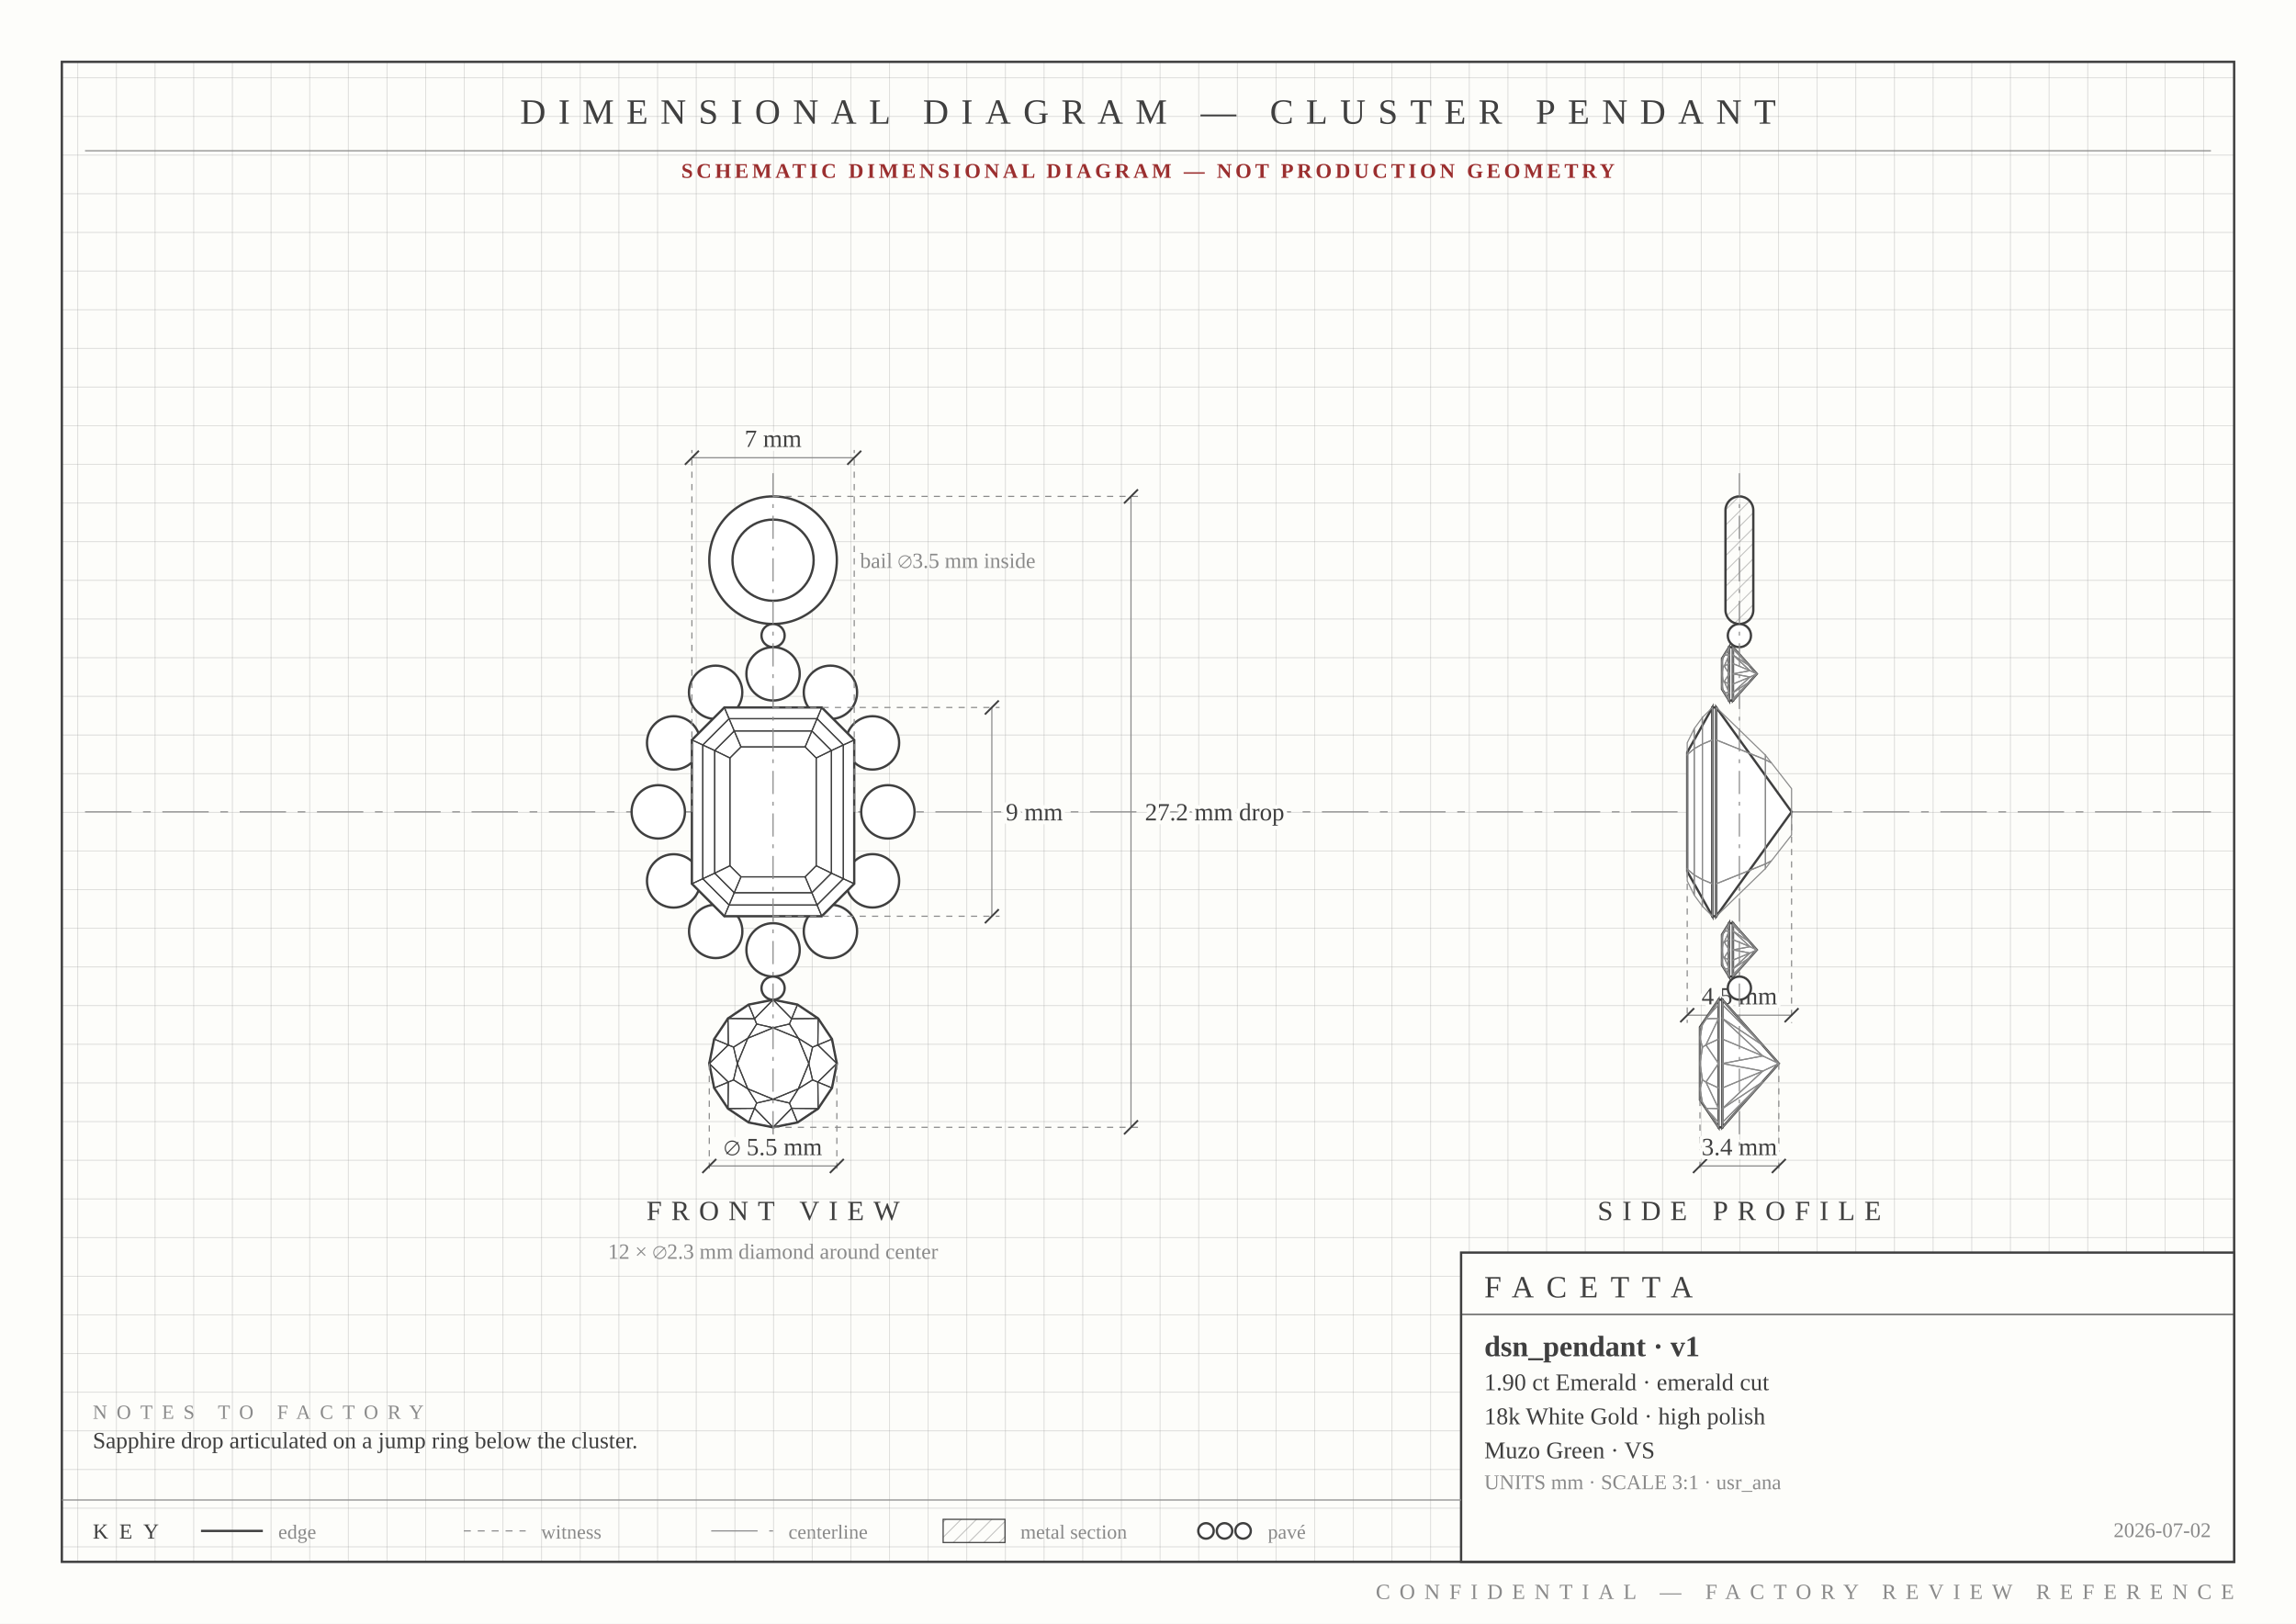
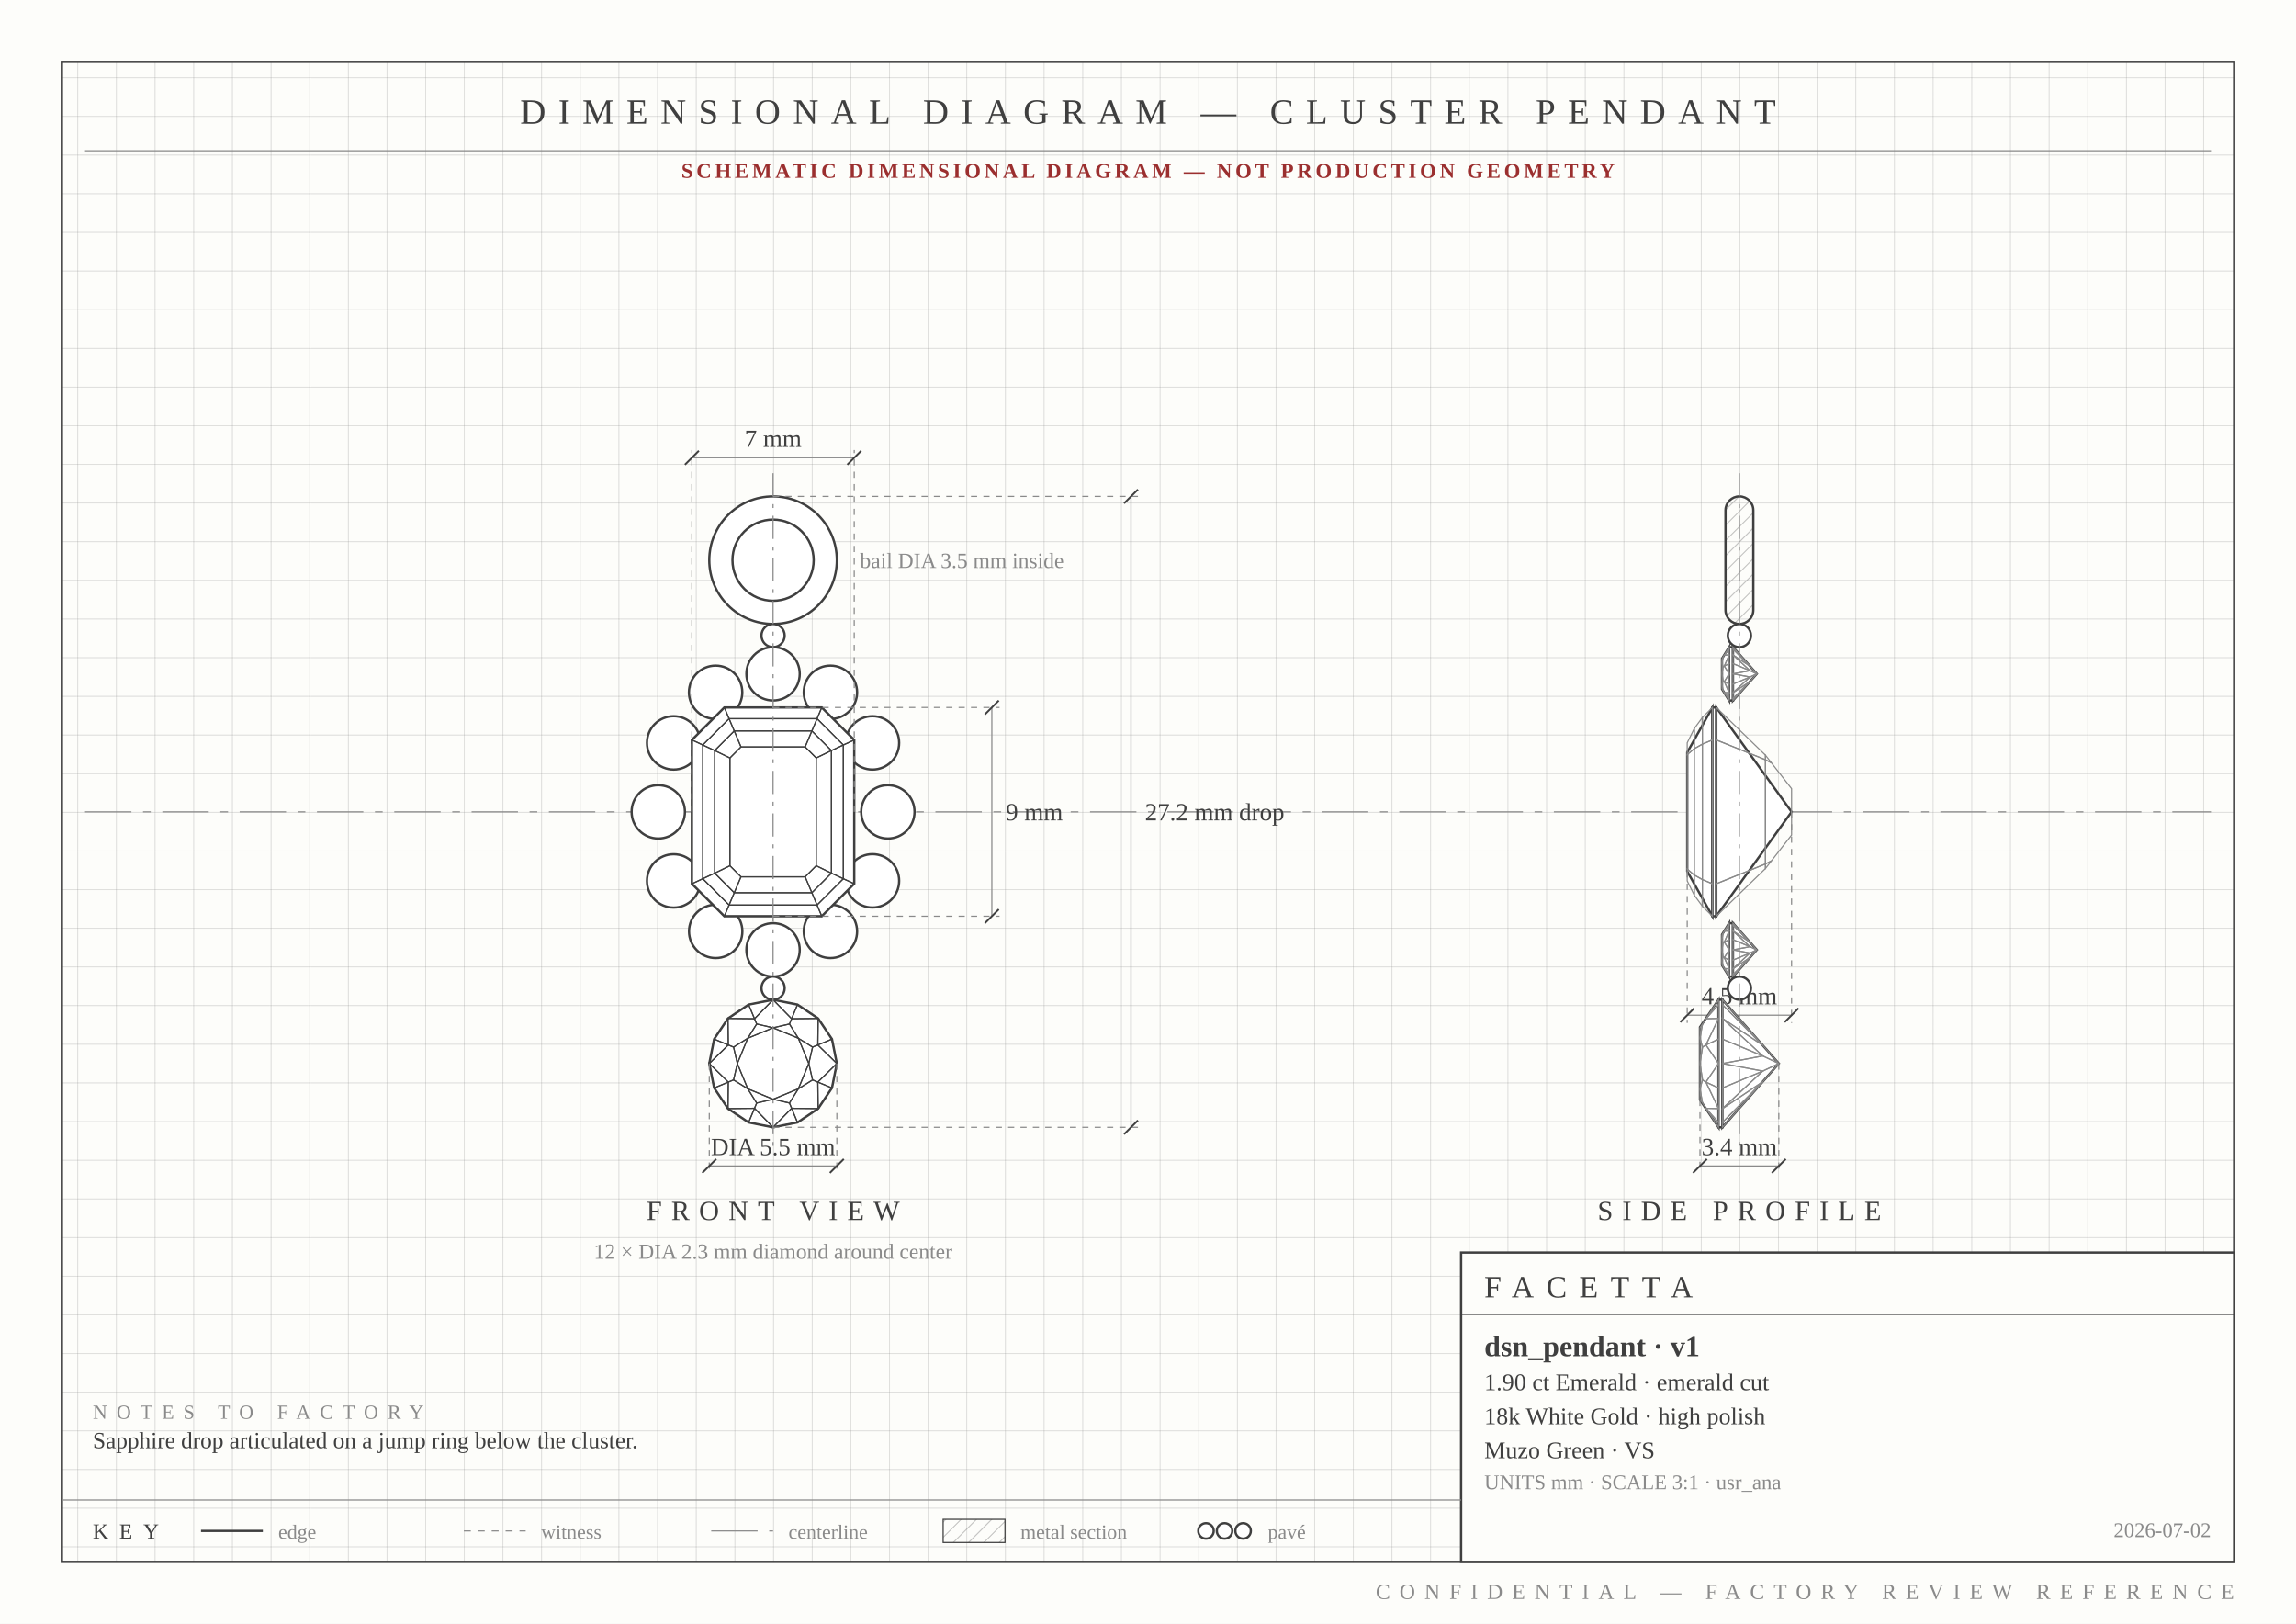
<svg xmlns="http://www.w3.org/2000/svg" viewBox="0 0 297 210" width="297mm" height="210mm" font-family="Georgia, 'Times New Roman', serif">
  <defs>
    <pattern id="hatch" width="1.4" height="1.4" patternTransform="rotate(45)" patternUnits="userSpaceOnUse">
      <line x1="0" y1="0" x2="0" y2="1.4" stroke="#8a8a8a" stroke-width="0.12" />
    </pattern>
    <pattern id="grid" width="5" height="5" patternUnits="userSpaceOnUse">
      <line x1="0" y1="0" x2="5" y2="0" stroke="#8a8a8a" stroke-width="0.06" />
      <line x1="0" y1="0" x2="0" y2="5" stroke="#8a8a8a" stroke-width="0.06" />
    </pattern>
  </defs>
  <rect x="0" y="0" width="297" height="210" fill="#fdfdfa" />
  <rect x="8" y="8" width="281" height="194" fill="url(#grid)" stroke="#3f3f3f" stroke-width="0.3" />
  <text x="148.50" y="16.00" font-family="Georgia, 'Times New Roman', serif" font-size="4.6" fill="#3f3f3f" text-anchor="middle" letter-spacing="1.6">DIMENSIONAL DIAGRAM — CLUSTER PENDANT</text>
  <line x1="11.00" y1="19.50" x2="286.00" y2="19.50" stroke="#8a8a8a" stroke-width="0.15" />
  <text x="148.50" y="23.00" font-family="Georgia, 'Times New Roman', serif" font-size="2.7" fill="#9b2f2f" text-anchor="middle" font-weight="bold" letter-spacing="0.45">SCHEMATIC DIMENSIONAL DIAGRAM — NOT PRODUCTION GEOMETRY</text>
  <line x1="11.00" y1="105.00" x2="286.00" y2="105.00" stroke="#8a8a8a" stroke-width="0.15" stroke-dasharray="6 1.5 1 1.5" />
  <circle cx="100.00" cy="72.45" r="8.25" fill="#ffffff" stroke="#3f3f3f" stroke-width="0.3" />
  <circle cx="100.00" cy="72.45" r="5.25" fill="#ffffff" stroke="#3f3f3f" stroke-width="0.3" />
  <circle cx="100.00" cy="82.20" r="1.50" fill="#ffffff" stroke="#3f3f3f" stroke-width="0.3" />
  <circle cx="100.00" cy="87.15" r="3.45" fill="#ffffff" stroke="#3f3f3f" stroke-width="0.3" />
  <circle cx="107.42" cy="89.54" r="3.45" fill="#ffffff" stroke="#3f3f3f" stroke-width="0.3" />
  <circle cx="112.86" cy="96.08" r="3.45" fill="#ffffff" stroke="#3f3f3f" stroke-width="0.3" />
  <circle cx="114.85" cy="105.00" r="3.45" fill="#ffffff" stroke="#3f3f3f" stroke-width="0.3" />
  <circle cx="112.86" cy="113.92" r="3.45" fill="#ffffff" stroke="#3f3f3f" stroke-width="0.3" />
  <circle cx="107.42" cy="120.46" r="3.45" fill="#ffffff" stroke="#3f3f3f" stroke-width="0.3" />
  <circle cx="100.00" cy="122.85" r="3.45" fill="#ffffff" stroke="#3f3f3f" stroke-width="0.3" />
  <circle cx="92.58" cy="120.46" r="3.45" fill="#ffffff" stroke="#3f3f3f" stroke-width="0.3" />
  <circle cx="87.14" cy="113.93" r="3.45" fill="#ffffff" stroke="#3f3f3f" stroke-width="0.3" />
  <circle cx="85.15" cy="105.00" r="3.45" fill="#ffffff" stroke="#3f3f3f" stroke-width="0.3" />
  <circle cx="87.14" cy="96.08" r="3.45" fill="#ffffff" stroke="#3f3f3f" stroke-width="0.3" />
  <circle cx="92.57" cy="89.54" r="3.45" fill="#ffffff" stroke="#3f3f3f" stroke-width="0.3" />
  <polygon points="89.50,95.70 89.50,95.70 93.70,91.50 106.30,91.50 110.50,95.70 110.50,114.30 110.50,114.30 106.30,118.50 93.70,118.50 89.50,114.30" fill="#ffffff" stroke="#3f3f3f" stroke-width="0.3" />
  <polygon points="93.70,91.50 93.70,91.50 106.30,91.50 106.30,91.50 105.69,92.95 94.31,92.95" fill="none" stroke="#3f3f3f" stroke-width="0.15" />
  <polygon points="105.69,92.95 105.69,92.95 106.30,91.50 110.50,95.70 109.09,96.35 109.09,96.35" fill="none" stroke="#3f3f3f" stroke-width="0.15" />
  <polygon points="109.09,96.35 110.50,95.70 110.50,95.70 110.50,114.30 110.50,114.30 109.09,113.65" fill="none" stroke="#3f3f3f" stroke-width="0.15" />
  <polygon points="105.69,117.05 109.09,113.65 109.09,113.65 110.50,114.30 106.30,118.50 105.69,117.05" fill="none" stroke="#3f3f3f" stroke-width="0.15" />
  <polygon points="93.70,118.50 94.31,117.05 105.69,117.05 106.30,118.50 106.30,118.50 93.70,118.50" fill="none" stroke="#3f3f3f" stroke-width="0.15" />
  <polygon points="89.50,114.30 90.91,113.65 90.91,113.65 94.31,117.05 94.31,117.05 93.70,118.50" fill="none" stroke="#3f3f3f" stroke-width="0.15" />
  <polygon points="89.50,95.70 89.50,95.70 90.91,96.35 90.91,113.65 89.50,114.30 89.50,114.30" fill="none" stroke="#3f3f3f" stroke-width="0.15" />
  <polygon points="89.50,95.70 93.70,91.50 94.31,92.95 94.31,92.95 90.91,96.35 90.91,96.35" fill="none" stroke="#3f3f3f" stroke-width="0.15" />
  <polygon points="94.31,92.95 105.69,92.95 105.69,92.95 105.02,94.54 105.02,94.54 94.98,94.54 94.98,94.54 94.31,92.95" fill="none" stroke="#3f3f3f" stroke-width="0.15" />
  <polygon points="105.02,94.54 105.69,92.95 109.09,96.35 107.55,97.07 107.55,97.07" fill="none" stroke="#3f3f3f" stroke-width="0.15" />
  <polygon points="107.55,97.07 109.09,96.35 109.09,96.35 109.09,113.65 109.09,113.65 107.55,112.93" fill="none" stroke="#3f3f3f" stroke-width="0.15" />
  <polygon points="105.02,115.46 107.55,112.93 107.55,112.93 109.09,113.65 105.69,117.05" fill="none" stroke="#3f3f3f" stroke-width="0.15" />
  <polygon points="94.31,117.05 94.31,117.05 94.98,115.46 94.98,115.46 105.02,115.46 105.02,115.46 105.69,117.05 105.69,117.05" fill="none" stroke="#3f3f3f" stroke-width="0.15" />
  <polygon points="90.91,113.65 92.45,112.93 92.45,112.93 94.98,115.46 94.31,117.05" fill="none" stroke="#3f3f3f" stroke-width="0.15" />
  <polygon points="90.91,96.35 90.91,96.35 92.45,97.07 92.45,112.93 90.91,113.65 90.91,113.65" fill="none" stroke="#3f3f3f" stroke-width="0.15" />
  <polygon points="90.91,96.35 94.31,92.95 94.98,94.54 92.45,97.07 92.45,97.07" fill="none" stroke="#3f3f3f" stroke-width="0.15" />
  <polygon points="94.98,94.54 105.02,94.54 104.15,96.60 95.85,96.60" fill="none" stroke="#3f3f3f" stroke-width="0.15" />
  <polygon points="104.15,96.60 105.02,94.54 105.02,94.54 107.55,97.07 105.58,98.03" fill="none" stroke="#3f3f3f" stroke-width="0.15" />
  <polygon points="105.58,98.03 107.55,97.07 107.55,97.07 107.55,112.93 107.55,112.93 105.58,111.97" fill="none" stroke="#3f3f3f" stroke-width="0.15" />
  <polygon points="104.15,113.40 105.58,111.97 107.55,112.93 105.02,115.46 105.02,115.46" fill="none" stroke="#3f3f3f" stroke-width="0.15" />
  <polygon points="94.98,115.46 95.85,113.40 104.15,113.40 105.02,115.46" fill="none" stroke="#3f3f3f" stroke-width="0.15" />
  <polygon points="92.45,112.93 94.42,111.97 95.85,113.40 94.98,115.46 94.98,115.46" fill="none" stroke="#3f3f3f" stroke-width="0.15" />
  <polygon points="92.45,97.07 92.45,97.07 94.42,98.03 94.42,111.97 92.45,112.93 92.45,112.93" fill="none" stroke="#3f3f3f" stroke-width="0.15" />
  <polygon points="92.45,97.07 94.98,94.54 94.98,94.54 95.85,96.60 94.42,98.03" fill="none" stroke="#3f3f3f" stroke-width="0.15" />
  <polygon points="94.42,98.03 95.85,96.60 104.15,96.60 105.58,98.03 105.58,111.97 104.15,113.40 95.85,113.40 94.42,111.97" fill="none" stroke="#3f3f3f" stroke-width="0.15" />
  <circle cx="100.00" cy="127.80" r="1.50" fill="#ffffff" stroke="#3f3f3f" stroke-width="0.3" />
  <polygon points="91.75,137.55 91.75,137.55 91.75,137.55 92.38,134.39 94.17,131.72 96.84,129.93 100.00,129.30 100.00,129.30 100.00,129.30 100.00,129.30 100.00,129.30 103.16,129.93 105.83,131.72 107.62,134.39 108.25,137.55 108.25,137.55 108.25,137.55 108.25,137.55 108.25,137.55 107.62,140.71 105.83,143.38 103.16,145.17 100.00,145.80 100.00,145.80 100.00,145.80 100.00,145.80 100.00,145.80 96.84,145.17 94.17,143.38 92.38,140.71 91.75,137.55 91.75,137.55" fill="#ffffff" stroke="#3f3f3f" stroke-width="0.3" />
  <polygon points="91.75,137.55 91.75,137.55 94.21,135.15 94.89,135.43 95.38,137.55 95.38,137.55 94.89,139.67 94.21,139.95 94.21,139.95 91.75,137.55" fill="none" stroke="#3f3f3f" stroke-width="0.15" />
  <polygon points="94.17,131.72 94.17,131.72 94.17,131.72 97.60,131.76 97.88,132.44 96.73,134.28 96.73,134.28 94.89,135.43 94.21,135.15 94.21,135.15" fill="none" stroke="#3f3f3f" stroke-width="0.15" />
  <polygon points="94.17,143.38 94.21,139.95 94.89,139.67 96.73,140.82 96.73,140.82 97.88,142.66 97.60,143.34 97.60,143.34 94.17,143.38 94.17,143.38" fill="none" stroke="#3f3f3f" stroke-width="0.15" />
  <polygon points="97.60,131.76 97.60,131.76 100.00,129.30 100.00,129.30 100.00,129.30 102.40,131.76 102.12,132.44 100.00,132.93 100.00,132.93 97.88,132.44" fill="none" stroke="#3f3f3f" stroke-width="0.15" />
  <polygon points="97.60,143.34 97.88,142.66 100.00,142.17 100.00,142.17 102.12,142.66 102.40,143.34 102.40,143.34 100.00,145.80 100.00,145.80 100.00,145.80" fill="none" stroke="#3f3f3f" stroke-width="0.15" />
  <polygon points="102.12,132.44 102.40,131.76 102.40,131.76 105.83,131.72 105.83,131.72 105.83,131.72 105.79,135.15 105.11,135.43 103.27,134.28 103.27,134.28" fill="none" stroke="#3f3f3f" stroke-width="0.15" />
  <polygon points="102.12,142.66 103.27,140.82 103.27,140.82 105.11,139.67 105.79,139.95 105.79,139.95 105.83,143.38 105.83,143.38 105.83,143.38 102.40,143.34" fill="none" stroke="#3f3f3f" stroke-width="0.15" />
  <polygon points="104.62,137.55 105.11,135.43 105.79,135.15 105.79,135.15 108.25,137.55 108.25,137.55 108.25,137.55 105.79,139.95 105.11,139.67 104.62,137.55" fill="none" stroke="#3f3f3f" stroke-width="0.15" />
  <polygon points="91.75,137.55 92.38,134.39 92.38,134.39 94.21,135.15 94.21,135.15" fill="none" stroke="#3f3f3f" stroke-width="0.15" />
  <polygon points="92.38,140.71 92.38,140.71 94.21,139.95 94.21,139.95 94.17,143.38" fill="none" stroke="#3f3f3f" stroke-width="0.15" />
  <polygon points="91.75,137.55 94.21,139.95 92.38,140.71" fill="none" stroke="#3f3f3f" stroke-width="0.15" />
  <polygon points="92.38,134.39 94.17,131.72 94.21,135.15" fill="none" stroke="#3f3f3f" stroke-width="0.15" />
  <polygon points="94.17,131.72 96.84,129.93 96.84,129.93 97.60,131.76 97.60,131.76" fill="none" stroke="#3f3f3f" stroke-width="0.15" />
  <polygon points="94.17,143.38 97.60,143.34 96.84,145.17" fill="none" stroke="#3f3f3f" stroke-width="0.15" />
  <polygon points="96.84,145.17 96.84,145.17 97.60,143.34 97.60,143.34 100.00,145.80" fill="none" stroke="#3f3f3f" stroke-width="0.15" />
  <polygon points="96.84,129.93 100.00,129.30 97.60,131.76" fill="none" stroke="#3f3f3f" stroke-width="0.15" />
  <polygon points="100.00,145.80 102.40,143.34 103.16,145.17" fill="none" stroke="#3f3f3f" stroke-width="0.15" />
  <polygon points="100.00,129.30 103.16,129.93 103.16,129.93 102.40,131.76 102.40,131.76" fill="none" stroke="#3f3f3f" stroke-width="0.15" />
  <polygon points="102.40,131.76 103.16,129.93 105.83,131.72" fill="none" stroke="#3f3f3f" stroke-width="0.15" />
  <polygon points="102.40,143.34 102.40,143.34 105.83,143.38 103.16,145.17 103.16,145.17" fill="none" stroke="#3f3f3f" stroke-width="0.15" />
  <polygon points="105.79,139.95 107.62,140.71 105.83,143.38" fill="none" stroke="#3f3f3f" stroke-width="0.15" />
  <polygon points="105.79,135.15 107.62,134.39 108.25,137.55" fill="none" stroke="#3f3f3f" stroke-width="0.15" />
  <polygon points="105.79,135.15 105.79,135.15 105.83,131.72 107.62,134.39 107.62,134.39" fill="none" stroke="#3f3f3f" stroke-width="0.15" />
  <polygon points="105.79,139.95 105.79,139.95 108.25,137.55 107.62,140.71 107.62,140.71" fill="none" stroke="#3f3f3f" stroke-width="0.15" />
  <polygon points="94.89,135.43 96.73,134.28 95.38,137.55" fill="none" stroke="#3f3f3f" stroke-width="0.15" />
  <polygon points="94.89,139.67 95.38,137.55 96.73,140.82" fill="none" stroke="#3f3f3f" stroke-width="0.15" />
  <polygon points="96.73,134.28 97.88,132.44 100.00,132.93" fill="none" stroke="#3f3f3f" stroke-width="0.15" />
  <polygon points="96.73,140.82 100.00,142.17 97.88,142.66" fill="none" stroke="#3f3f3f" stroke-width="0.15" />
  <polygon points="100.00,132.93 102.12,132.44 103.27,134.28" fill="none" stroke="#3f3f3f" stroke-width="0.15" />
  <polygon points="100.00,142.17 103.27,140.82 102.12,142.66" fill="none" stroke="#3f3f3f" stroke-width="0.15" />
  <polygon points="103.27,134.28 105.11,135.43 104.62,137.55" fill="none" stroke="#3f3f3f" stroke-width="0.15" />
  <polygon points="103.27,140.82 104.62,137.55 105.11,139.67" fill="none" stroke="#3f3f3f" stroke-width="0.15" />
  <polygon points="95.38,137.55 96.73,134.28 96.73,134.28 100.00,132.93 100.00,132.93 103.27,134.28 103.27,134.28 104.62,137.55 104.62,137.55 103.27,140.82 103.27,140.82 100.00,142.17 100.00,142.17 96.73,140.82 96.73,140.82 95.38,137.55" fill="none" stroke="#3f3f3f" stroke-width="0.15" />
  <line x1="100.00" y1="61.20" x2="100.00" y2="148.80" stroke="#8a8a8a" stroke-width="0.15" stroke-dasharray="3 1 0.5 1" />
  <line x1="89.50" y1="105.00" x2="89.50" y2="58.20" stroke="#8a8a8a" stroke-width="0.15" stroke-dasharray="0.8 0.8" />
  <line x1="110.50" y1="105.00" x2="110.50" y2="58.20" stroke="#8a8a8a" stroke-width="0.15" stroke-dasharray="0.8 0.8" />
  <line x1="89.50" y1="59.20" x2="110.50" y2="59.20" stroke="#8a8a8a" stroke-width="0.15" />
  <line x1="88.60" y1="60.10" x2="90.40" y2="58.30" stroke="#3f3f3f" stroke-width="0.24" />
  <line x1="109.60" y1="60.10" x2="111.40" y2="58.30" stroke="#3f3f3f" stroke-width="0.24" />
-   <text x="100.00" y="57.80" font-family="Georgia, 'Times New Roman', serif" font-size="3.2" fill="#3f3f3f" text-anchor="middle" stroke="#fdfdfa" stroke-width="1.0" stroke-linejoin="round" paint-order="stroke">7 mm</text>
+   <text x="100.00" y="57.80" font-family="Georgia, 'Times New Roman', serif" font-size="3.2" fill="#3f3f3f" text-anchor="middle">7 mm</text>
  <line x1="100.00" y1="91.50" x2="129.30" y2="91.50" stroke="#8a8a8a" stroke-width="0.15" stroke-dasharray="0.8 0.8" />
  <line x1="100.00" y1="118.50" x2="129.30" y2="118.50" stroke="#8a8a8a" stroke-width="0.15" stroke-dasharray="0.8 0.8" />
  <line x1="128.30" y1="91.50" x2="128.30" y2="118.50" stroke="#8a8a8a" stroke-width="0.15" />
  <line x1="127.40" y1="92.40" x2="129.20" y2="90.60" stroke="#3f3f3f" stroke-width="0.24" />
  <line x1="127.40" y1="119.40" x2="129.20" y2="117.60" stroke="#3f3f3f" stroke-width="0.24" />
-   <text x="130.10" y="106.10" font-family="Georgia, 'Times New Roman', serif" font-size="3.2" fill="#3f3f3f" text-anchor="start" stroke="#fdfdfa" stroke-width="1.0" stroke-linejoin="round" paint-order="stroke">9 mm</text>
+   <text x="130.10" y="106.10" font-family="Georgia, 'Times New Roman', serif" font-size="3.2" fill="#3f3f3f" text-anchor="start">9 mm</text>
  <line x1="100.00" y1="64.20" x2="147.30" y2="64.20" stroke="#8a8a8a" stroke-width="0.15" stroke-dasharray="0.8 0.8" />
  <line x1="100.00" y1="145.80" x2="147.30" y2="145.80" stroke="#8a8a8a" stroke-width="0.15" stroke-dasharray="0.8 0.8" />
  <line x1="146.30" y1="64.20" x2="146.30" y2="145.80" stroke="#8a8a8a" stroke-width="0.15" />
  <line x1="145.40" y1="65.10" x2="147.20" y2="63.30" stroke="#3f3f3f" stroke-width="0.24" />
  <line x1="145.40" y1="146.70" x2="147.20" y2="144.90" stroke="#3f3f3f" stroke-width="0.24" />
-   <text x="148.10" y="106.10" font-family="Georgia, 'Times New Roman', serif" font-size="3.2" fill="#3f3f3f" text-anchor="start" stroke="#fdfdfa" stroke-width="1.0" stroke-linejoin="round" paint-order="stroke">27.2 mm drop</text>
-   <text x="111.25" y="73.45" font-family="Georgia, 'Times New Roman', serif" font-size="2.8" fill="#8a8a8a" text-anchor="start">bail ⌀3.5 mm inside</text>
+   <text x="148.10" y="106.10" font-family="Georgia, 'Times New Roman', serif" font-size="3.2" fill="#3f3f3f" text-anchor="start">27.2 mm drop</text>
+   <text x="111.25" y="73.45" font-family="Georgia, 'Times New Roman', serif" font-size="2.8" fill="#8a8a8a" text-anchor="start">bail DIA 3.5 mm inside</text>
  <text x="100.00" y="157.80" font-family="Georgia, 'Times New Roman', serif" font-size="3.6" fill="#3f3f3f" text-anchor="middle" letter-spacing="1.2">FRONT VIEW</text>
-   <text x="100.00" y="162.80" font-family="Georgia, 'Times New Roman', serif" font-size="2.8" fill="#8a8a8a" text-anchor="middle">12 × ⌀2.3 mm diamond around center</text>
+   <text x="100.00" y="162.80" font-family="Georgia, 'Times New Roman', serif" font-size="2.8" fill="#8a8a8a" text-anchor="middle">12 × DIA 2.3 mm diamond around center</text>
  <line x1="91.75" y1="137.55" x2="91.75" y2="151.80" stroke="#8a8a8a" stroke-width="0.15" stroke-dasharray="0.8 0.8" />
  <line x1="108.25" y1="137.55" x2="108.25" y2="151.80" stroke="#8a8a8a" stroke-width="0.15" stroke-dasharray="0.8 0.8" />
  <line x1="91.75" y1="150.80" x2="108.25" y2="150.80" stroke="#8a8a8a" stroke-width="0.15" />
  <line x1="90.85" y1="151.70" x2="92.65" y2="149.90" stroke="#3f3f3f" stroke-width="0.24" />
  <line x1="107.35" y1="151.70" x2="109.15" y2="149.90" stroke="#3f3f3f" stroke-width="0.24" />
-   <text x="100.00" y="149.40" font-family="Georgia, 'Times New Roman', serif" font-size="3.2" fill="#3f3f3f" text-anchor="middle" stroke="#fdfdfa" stroke-width="1.0" stroke-linejoin="round" paint-order="stroke">⌀ 5.5 mm</text>
+   <text x="100.00" y="149.40" font-family="Georgia, 'Times New Roman', serif" font-size="3.2" fill="#3f3f3f" text-anchor="middle">DIA 5.5 mm</text>
  <rect x="223.20" y="64.20" width="3.60" height="16.50" rx="1.80" fill="url(#hatch)" stroke="#3f3f3f" stroke-width="0.3" />
  <circle cx="225.00" cy="82.20" r="1.50" fill="#ffffff" stroke="#3f3f3f" stroke-width="0.3" />
  <polygon points="218.25,97.31 221.51,91.50 221.51,118.50 218.25,112.69" fill="#ffffff" stroke="#3f3f3f" stroke-width="0.3" />
  <rect x="221.51" y="91.50" width="0.50" height="27.00" fill="#ffffff" stroke="#3f3f3f" stroke-width="0.3" />
  <polygon points="222.01,91.50 231.75,105.00 222.01,118.50" fill="#ffffff" stroke="#3f3f3f" stroke-width="0.3" />
  <polygon points="220.21,113.76 220.21,117.20 220.21,117.20 221.51,118.50 221.51,114.30 220.21,113.76" fill="none" stroke="#8a8a8a" stroke-width="0.15" />
  <polygon points="221.51,95.70 220.21,96.24 220.21,113.76 221.51,114.30 221.51,114.30 221.51,95.70" fill="none" stroke="#8a8a8a" stroke-width="0.15" />
  <polygon points="221.51,91.50 220.21,92.80 220.21,92.80 220.21,96.24 220.21,96.24 221.51,95.70" fill="none" stroke="#8a8a8a" stroke-width="0.15" />
  <polygon points="219.16,113.17 219.16,113.17 219.16,115.77 220.21,117.20 220.21,113.76" fill="none" stroke="#8a8a8a" stroke-width="0.15" />
  <polygon points="220.21,96.24 220.21,96.24 219.16,96.83 219.16,113.17 220.21,113.76 220.21,113.76" fill="none" stroke="#8a8a8a" stroke-width="0.15" />
  <polygon points="220.21,92.80 219.16,94.23 219.16,96.83 219.16,96.83 220.21,96.24" fill="none" stroke="#8a8a8a" stroke-width="0.15" />
  <polygon points="218.25,112.40 218.25,113.93 219.16,115.77 219.16,115.77 219.16,113.17" fill="none" stroke="#8a8a8a" stroke-width="0.15" />
  <polygon points="219.16,96.83 218.25,97.60 218.25,112.40 219.16,113.17 219.16,113.17 219.16,96.83" fill="none" stroke="#8a8a8a" stroke-width="0.15" />
  <polygon points="219.16,94.23 219.16,94.23 218.25,96.07 218.25,97.60 219.16,96.83" fill="none" stroke="#8a8a8a" stroke-width="0.15" />
  <polygon points="228.37,111.74 222.01,114.30 222.01,118.50 228.37,112.33" fill="none" stroke="#8a8a8a" stroke-width="0.15" />
  <polygon points="222.01,95.70 222.01,95.70 222.01,114.30 222.01,114.30 228.37,111.74 228.37,111.74 228.37,98.26 228.37,98.26" fill="none" stroke="#8a8a8a" stroke-width="0.15" />
  <polygon points="222.01,91.50 222.01,95.70 228.37,98.26 228.37,97.67" fill="none" stroke="#8a8a8a" stroke-width="0.15" />
  <polygon points="229.15,111.33 228.37,111.74 228.37,111.74 228.37,112.33 228.37,112.33" fill="none" stroke="#8a8a8a" stroke-width="0.15" />
  <polygon points="228.37,98.26 228.37,111.74 229.15,111.33 231.75,108.00 231.75,102.00 229.15,98.67" fill="none" stroke="#8a8a8a" stroke-width="0.15" />
  <polygon points="228.37,97.67 228.37,98.26 228.37,98.26 229.15,98.67 228.37,97.67" fill="none" stroke="#8a8a8a" stroke-width="0.15" />
  <polygon points="222.75,85.18 223.67,83.70 223.67,90.60 222.75,89.12" fill="#ffffff" stroke="#3f3f3f" stroke-width="0.3" />
  <rect x="223.67" y="83.70" width="0.50" height="6.90" fill="#ffffff" stroke="#3f3f3f" stroke-width="0.3" />
  <polygon points="224.17,83.70 227.25,87.15 224.17,90.60" fill="#ffffff" stroke="#3f3f3f" stroke-width="0.3" />
  <polygon points="222.88,88.04 222.75,88.52 222.75,88.52 222.88,89.29 223.05,89.57 223.05,89.57 223.67,89.59 223.67,89.59 223.67,89.59 223.05,88.15" fill="none" stroke="#8a8a8a" stroke-width="0.15" />
  <polygon points="223.05,86.15 222.88,86.26 222.75,87.15 222.75,87.15 222.88,88.04 223.05,88.15 223.05,88.15 223.67,87.15 223.67,87.15 223.67,87.15" fill="none" stroke="#8a8a8a" stroke-width="0.15" />
  <polygon points="223.67,84.71 223.05,84.73 222.88,85.01 222.75,85.78 222.75,85.78 222.88,86.26 223.05,86.15 223.05,86.15 223.67,84.71 223.67,84.71" fill="none" stroke="#8a8a8a" stroke-width="0.15" />
  <polygon points="223.05,89.57 223.05,89.57 223.67,90.60 223.67,90.34 223.67,90.34" fill="none" stroke="#8a8a8a" stroke-width="0.15" />
  <polygon points="223.05,89.57 223.67,90.34 223.67,89.59" fill="none" stroke="#8a8a8a" stroke-width="0.15" />
  <polygon points="223.05,88.15 223.05,88.15 223.67,89.59 223.67,88.47 223.67,88.47" fill="none" stroke="#8a8a8a" stroke-width="0.15" />
  <polygon points="223.67,87.15 223.05,88.15 223.67,88.47" fill="none" stroke="#8a8a8a" stroke-width="0.15" />
  <polygon points="223.67,85.83 223.67,85.83 223.05,86.15 223.05,86.15 223.67,87.15" fill="none" stroke="#8a8a8a" stroke-width="0.15" />
  <polygon points="223.67,84.71 223.05,86.15 223.67,85.83" fill="none" stroke="#8a8a8a" stroke-width="0.15" />
  <polygon points="223.67,83.96 223.67,83.96 223.05,84.73 223.05,84.73 223.67,84.71" fill="none" stroke="#8a8a8a" stroke-width="0.15" />
  <polygon points="223.67,83.70 223.05,84.73 223.67,83.96" fill="none" stroke="#8a8a8a" stroke-width="0.15" />
  <polygon points="222.75,88.52 222.75,89.08 222.88,89.29" fill="none" stroke="#8a8a8a" stroke-width="0.15" />
  <polygon points="222.75,87.15 222.75,88.52 222.88,88.04" fill="none" stroke="#8a8a8a" stroke-width="0.15" />
  <polygon points="222.75,85.78 222.75,87.15 222.88,86.26" fill="none" stroke="#8a8a8a" stroke-width="0.15" />
  <polygon points="222.88,85.01 222.75,85.22 222.75,85.78" fill="none" stroke="#8a8a8a" stroke-width="0.15" />
  <polygon points="227.25,87.15 227.25,87.15 226.37,87.56 224.17,89.59 224.17,89.59 224.17,89.59 226.37,88.14 226.37,88.14" fill="none" stroke="#8a8a8a" stroke-width="0.15" />
  <polygon points="226.37,86.74 224.17,87.15 224.17,87.15 224.17,87.15 226.37,87.56 226.37,87.56 227.25,87.15 227.25,87.15" fill="none" stroke="#8a8a8a" stroke-width="0.15" />
  <polygon points="224.17,84.71 224.17,84.71 224.17,84.71 226.37,86.74 226.37,86.74 227.25,87.15 226.37,86.16" fill="none" stroke="#8a8a8a" stroke-width="0.15" />
  <polygon points="226.37,88.14 226.37,88.14 224.17,90.34 224.17,90.60" fill="none" stroke="#8a8a8a" stroke-width="0.15" />
  <polygon points="226.37,88.14 224.17,89.59 224.17,90.34 224.17,90.34" fill="none" stroke="#8a8a8a" stroke-width="0.15" />
  <polygon points="226.37,87.56 226.37,87.56 224.17,88.47 224.17,89.59" fill="none" stroke="#8a8a8a" stroke-width="0.15" />
  <polygon points="224.17,87.15 224.17,88.47 224.17,88.47 226.37,87.56" fill="none" stroke="#8a8a8a" stroke-width="0.15" />
  <polygon points="224.17,85.83 224.17,87.15 226.37,86.74 226.37,86.74" fill="none" stroke="#8a8a8a" stroke-width="0.15" />
  <polygon points="224.17,84.71 224.17,85.83 224.17,85.83 226.37,86.74" fill="none" stroke="#8a8a8a" stroke-width="0.15" />
  <polygon points="224.17,83.96 224.17,84.71 226.37,86.16 226.37,86.16" fill="none" stroke="#8a8a8a" stroke-width="0.15" />
  <polygon points="224.17,83.70 224.17,83.96 224.17,83.96 226.37,86.16" fill="none" stroke="#8a8a8a" stroke-width="0.15" />
  <polygon points="222.75,120.88 223.67,119.40 223.67,126.30 222.75,124.82" fill="#ffffff" stroke="#3f3f3f" stroke-width="0.3" />
  <rect x="223.67" y="119.40" width="0.50" height="6.90" fill="#ffffff" stroke="#3f3f3f" stroke-width="0.3" />
  <polygon points="224.17,119.40 227.25,122.85 224.17,126.30" fill="#ffffff" stroke="#3f3f3f" stroke-width="0.3" />
  <polygon points="222.88,123.74 222.75,124.22 222.75,124.22 222.88,124.99 223.05,125.27 223.05,125.27 223.67,125.29 223.67,125.29 223.67,125.29 223.05,123.85" fill="none" stroke="#8a8a8a" stroke-width="0.15" />
  <polygon points="223.05,121.85 222.88,121.96 222.75,122.85 222.75,122.85 222.88,123.74 223.05,123.85 223.05,123.85 223.67,122.85 223.67,122.85 223.67,122.85" fill="none" stroke="#8a8a8a" stroke-width="0.15" />
  <polygon points="223.67,120.41 223.05,120.43 222.88,120.71 222.75,121.48 222.75,121.48 222.88,121.96 223.05,121.85 223.05,121.85 223.67,120.41 223.67,120.41" fill="none" stroke="#8a8a8a" stroke-width="0.15" />
  <polygon points="223.05,125.27 223.05,125.27 223.67,126.30 223.67,126.04 223.67,126.04" fill="none" stroke="#8a8a8a" stroke-width="0.15" />
  <polygon points="223.05,125.27 223.67,126.04 223.67,125.29" fill="none" stroke="#8a8a8a" stroke-width="0.15" />
  <polygon points="223.05,123.85 223.05,123.85 223.67,125.29 223.67,124.17 223.67,124.17" fill="none" stroke="#8a8a8a" stroke-width="0.15" />
  <polygon points="223.67,122.85 223.05,123.85 223.67,124.17" fill="none" stroke="#8a8a8a" stroke-width="0.15" />
  <polygon points="223.67,121.53 223.67,121.53 223.05,121.85 223.05,121.85 223.67,122.85" fill="none" stroke="#8a8a8a" stroke-width="0.15" />
  <polygon points="223.67,120.41 223.05,121.85 223.67,121.53" fill="none" stroke="#8a8a8a" stroke-width="0.15" />
  <polygon points="223.67,119.66 223.67,119.66 223.05,120.43 223.05,120.43 223.67,120.41" fill="none" stroke="#8a8a8a" stroke-width="0.15" />
  <polygon points="223.67,119.40 223.05,120.43 223.67,119.66" fill="none" stroke="#8a8a8a" stroke-width="0.15" />
  <polygon points="222.75,124.22 222.75,124.78 222.88,124.99" fill="none" stroke="#8a8a8a" stroke-width="0.15" />
  <polygon points="222.75,122.85 222.75,124.22 222.88,123.74" fill="none" stroke="#8a8a8a" stroke-width="0.15" />
  <polygon points="222.75,121.48 222.75,122.85 222.88,121.96" fill="none" stroke="#8a8a8a" stroke-width="0.15" />
  <polygon points="222.88,120.71 222.75,120.92 222.75,121.48" fill="none" stroke="#8a8a8a" stroke-width="0.15" />
  <polygon points="227.25,122.85 227.25,122.85 226.37,123.26 224.17,125.29 224.17,125.29 224.17,125.29 226.37,123.84 226.37,123.84" fill="none" stroke="#8a8a8a" stroke-width="0.15" />
  <polygon points="226.37,122.44 224.17,122.85 224.17,122.85 224.17,122.85 226.37,123.26 226.37,123.26 227.25,122.85 227.25,122.85" fill="none" stroke="#8a8a8a" stroke-width="0.15" />
  <polygon points="224.17,120.41 224.17,120.41 224.17,120.41 226.37,122.44 226.37,122.44 227.25,122.85 226.37,121.86" fill="none" stroke="#8a8a8a" stroke-width="0.15" />
  <polygon points="226.37,123.84 226.37,123.84 224.17,126.04 224.17,126.30" fill="none" stroke="#8a8a8a" stroke-width="0.15" />
  <polygon points="226.37,123.84 224.17,125.29 224.17,126.04 224.17,126.04" fill="none" stroke="#8a8a8a" stroke-width="0.15" />
  <polygon points="226.37,123.26 226.37,123.26 224.17,124.17 224.17,125.29" fill="none" stroke="#8a8a8a" stroke-width="0.15" />
  <polygon points="224.17,122.85 224.17,124.17 224.17,124.17 226.37,123.26" fill="none" stroke="#8a8a8a" stroke-width="0.15" />
  <polygon points="224.17,121.53 224.17,122.85 226.37,122.44 226.37,122.44" fill="none" stroke="#8a8a8a" stroke-width="0.15" />
  <polygon points="224.17,120.41 224.17,121.53 224.17,121.53 226.37,122.44" fill="none" stroke="#8a8a8a" stroke-width="0.15" />
  <polygon points="224.17,119.66 224.17,120.41 226.37,121.86 226.37,121.86" fill="none" stroke="#8a8a8a" stroke-width="0.15" />
  <polygon points="224.17,119.40 224.17,119.66 224.17,119.66 226.37,121.86" fill="none" stroke="#8a8a8a" stroke-width="0.15" />
  <line x1="218.25" y1="112.69" x2="218.25" y2="132.30" stroke="#8a8a8a" stroke-width="0.15" stroke-dasharray="0.8 0.8" />
  <line x1="231.75" y1="105.00" x2="231.75" y2="132.30" stroke="#8a8a8a" stroke-width="0.15" stroke-dasharray="0.8 0.8" />
  <line x1="218.25" y1="131.30" x2="231.75" y2="131.30" stroke="#8a8a8a" stroke-width="0.15" />
  <line x1="217.35" y1="132.20" x2="219.15" y2="130.40" stroke="#3f3f3f" stroke-width="0.24" />
  <line x1="230.85" y1="132.20" x2="232.65" y2="130.40" stroke="#3f3f3f" stroke-width="0.24" />
-   <text x="225.00" y="129.90" font-family="Georgia, 'Times New Roman', serif" font-size="3.2" fill="#3f3f3f" text-anchor="middle" stroke="#fdfdfa" stroke-width="1.0" stroke-linejoin="round" paint-order="stroke">4.5 mm</text>
+   <text x="225.00" y="129.90" font-family="Georgia, 'Times New Roman', serif" font-size="3.2" fill="#3f3f3f" text-anchor="middle">4.5 mm</text>
  <circle cx="225.00" cy="127.80" r="1.50" fill="#ffffff" stroke="#3f3f3f" stroke-width="0.3" />
  <polygon points="219.90,132.85 222.30,129.30 222.30,145.80 219.90,142.25" fill="#ffffff" stroke="#3f3f3f" stroke-width="0.3" />
  <rect x="222.30" y="129.30" width="0.50" height="16.50" fill="#ffffff" stroke="#3f3f3f" stroke-width="0.3" />
  <polygon points="222.80,129.30 230.10,137.55 222.80,145.80" fill="#ffffff" stroke="#3f3f3f" stroke-width="0.3" />
  <polygon points="220.23,139.67 219.90,140.82 219.90,140.82 220.23,142.66 220.67,143.34 220.67,143.34 222.30,143.38 222.30,143.38 222.30,143.38 220.67,139.95" fill="none" stroke="#8a8a8a" stroke-width="0.15" />
  <polygon points="220.67,135.15 220.23,135.43 219.90,137.55 219.90,137.55 220.23,139.67 220.67,139.95 220.67,139.95 222.30,137.55 222.30,137.55 222.30,137.55" fill="none" stroke="#8a8a8a" stroke-width="0.15" />
  <polygon points="222.30,131.72 220.67,131.76 220.23,132.44 219.90,134.28 219.90,134.28 220.23,135.43 220.67,135.15 220.67,135.15 222.30,131.72 222.30,131.72" fill="none" stroke="#8a8a8a" stroke-width="0.15" />
  <polygon points="220.67,143.34 220.67,143.34 222.30,145.80 222.30,145.17 222.30,145.17" fill="none" stroke="#8a8a8a" stroke-width="0.15" />
  <polygon points="220.67,143.34 222.30,145.17 222.30,143.38" fill="none" stroke="#8a8a8a" stroke-width="0.15" />
  <polygon points="220.67,139.95 220.67,139.95 222.30,143.38 222.30,140.71 222.30,140.71" fill="none" stroke="#8a8a8a" stroke-width="0.15" />
  <polygon points="222.30,137.55 220.67,139.95 222.30,140.71" fill="none" stroke="#8a8a8a" stroke-width="0.15" />
  <polygon points="222.30,134.39 222.30,134.39 220.67,135.15 220.67,135.15 222.30,137.55" fill="none" stroke="#8a8a8a" stroke-width="0.15" />
  <polygon points="222.30,131.72 220.67,135.15 222.30,134.39" fill="none" stroke="#8a8a8a" stroke-width="0.15" />
  <polygon points="222.30,129.93 222.30,129.93 220.67,131.76 220.67,131.76 222.30,131.72" fill="none" stroke="#8a8a8a" stroke-width="0.15" />
  <polygon points="222.30,129.30 220.67,131.76 222.30,129.93" fill="none" stroke="#8a8a8a" stroke-width="0.15" />
  <polygon points="219.90,140.82 219.90,142.17 220.23,142.66" fill="none" stroke="#8a8a8a" stroke-width="0.15" />
  <polygon points="219.90,137.55 219.90,140.82 220.23,139.67" fill="none" stroke="#8a8a8a" stroke-width="0.15" />
  <polygon points="219.90,134.28 219.90,137.55 220.23,135.43" fill="none" stroke="#8a8a8a" stroke-width="0.15" />
  <polygon points="220.23,132.44 219.90,132.93 219.90,134.28" fill="none" stroke="#8a8a8a" stroke-width="0.15" />
  <polygon points="230.10,137.55 230.10,137.55 228.02,138.53 222.80,143.38 222.80,143.38 222.80,143.39 228.02,139.91 228.02,139.91" fill="none" stroke="#8a8a8a" stroke-width="0.15" />
  <polygon points="228.02,136.57 222.80,137.55 222.80,137.55 222.80,137.55 228.02,138.53 228.02,138.53 230.10,137.55 230.10,137.55" fill="none" stroke="#8a8a8a" stroke-width="0.15" />
  <polygon points="222.80,131.71 222.80,131.72 222.80,131.72 228.02,136.57 228.02,136.57 230.10,137.55 228.02,135.19" fill="none" stroke="#8a8a8a" stroke-width="0.15" />
  <polygon points="228.02,139.91 228.02,139.91 222.80,145.17 222.80,145.80" fill="none" stroke="#8a8a8a" stroke-width="0.15" />
  <polygon points="228.02,139.91 222.80,143.39 222.80,145.17 222.80,145.17" fill="none" stroke="#8a8a8a" stroke-width="0.15" />
  <polygon points="228.02,138.53 228.02,138.53 222.80,140.71 222.80,143.38" fill="none" stroke="#8a8a8a" stroke-width="0.15" />
  <polygon points="222.80,137.55 222.80,140.71 222.80,140.71 228.02,138.53" fill="none" stroke="#8a8a8a" stroke-width="0.15" />
  <polygon points="222.80,134.39 222.80,137.55 228.02,136.57 228.02,136.57" fill="none" stroke="#8a8a8a" stroke-width="0.15" />
  <polygon points="222.80,131.72 222.80,134.39 222.80,134.39 228.02,136.57" fill="none" stroke="#8a8a8a" stroke-width="0.15" />
  <polygon points="222.80,129.93 222.80,131.71 228.02,135.19 228.02,135.19" fill="none" stroke="#8a8a8a" stroke-width="0.15" />
  <polygon points="222.80,129.30 222.80,129.93 222.80,129.93 228.02,135.19" fill="none" stroke="#8a8a8a" stroke-width="0.15" />
  <line x1="219.90" y1="142.25" x2="219.90" y2="151.80" stroke="#8a8a8a" stroke-width="0.15" stroke-dasharray="0.8 0.8" />
  <line x1="230.10" y1="137.55" x2="230.10" y2="151.80" stroke="#8a8a8a" stroke-width="0.15" stroke-dasharray="0.8 0.8" />
  <line x1="219.90" y1="150.80" x2="230.10" y2="150.80" stroke="#8a8a8a" stroke-width="0.15" />
  <line x1="219.00" y1="151.70" x2="220.80" y2="149.90" stroke="#3f3f3f" stroke-width="0.24" />
  <line x1="229.20" y1="151.70" x2="231.00" y2="149.90" stroke="#3f3f3f" stroke-width="0.24" />
-   <text x="225.00" y="149.40" font-family="Georgia, 'Times New Roman', serif" font-size="3.2" fill="#3f3f3f" text-anchor="middle" stroke="#fdfdfa" stroke-width="1.0" stroke-linejoin="round" paint-order="stroke">3.4 mm</text>
+   <text x="225.00" y="149.40" font-family="Georgia, 'Times New Roman', serif" font-size="3.2" fill="#3f3f3f" text-anchor="middle">3.4 mm</text>
  <line x1="225.00" y1="61.20" x2="225.00" y2="148.80" stroke="#8a8a8a" stroke-width="0.15" stroke-dasharray="3 1 0.5 1" />
  <text x="225.00" y="157.80" font-family="Georgia, 'Times New Roman', serif" font-size="3.6" fill="#3f3f3f" text-anchor="middle" letter-spacing="1.2">SIDE PROFILE</text>
  <rect x="189.00" y="162.00" width="100" height="40" fill="#fdfdfa" stroke="#3f3f3f" stroke-width="0.3" />
  <line x1="189.00" y1="170.00" x2="289.00" y2="170.00" stroke="#3f3f3f" stroke-width="0.15" />
  <text x="192.00" y="167.80" font-family="Georgia, 'Times New Roman', serif" font-size="4.0" fill="#3f3f3f" text-anchor="start" letter-spacing="1.6">FACETTA</text>
  <text x="192.00" y="175.40" font-family="Georgia, 'Times New Roman', serif" font-size="3.8" fill="#3f3f3f" text-anchor="start" font-weight="bold">dsn_pendant  ·  v1</text>
  <text x="192.00" y="179.80" font-family="Georgia, 'Times New Roman', serif" font-size="3.1" fill="#3f3f3f" text-anchor="start">1.90 ct Emerald  ·  emerald cut</text>
  <text x="192.00" y="184.20" font-family="Georgia, 'Times New Roman', serif" font-size="3.1" fill="#3f3f3f" text-anchor="start">18k White Gold  ·  high polish</text>
  <text x="192.00" y="188.60" font-family="Georgia, 'Times New Roman', serif" font-size="3.1" fill="#3f3f3f" text-anchor="start">Muzo Green  ·  VS</text>
  <text x="192.00" y="192.60" font-family="Georgia, 'Times New Roman', serif" font-size="2.7" fill="#8a8a8a" text-anchor="start">UNITS mm  ·  SCALE 3:1  ·  usr_ana</text>
  <text x="286.00" y="198.80" font-family="Georgia, 'Times New Roman', serif" font-size="2.7" fill="#8a8a8a" text-anchor="end">2026-07-02</text>
  <line x1="8.00" y1="194.00" x2="189.00" y2="194.00" stroke="#8a8a8a" stroke-width="0.15" />
  <text x="12.00" y="199.00" font-family="Georgia, 'Times New Roman', serif" font-size="2.8" fill="#3f3f3f" text-anchor="start" letter-spacing="1.4">KEY</text>
  <line x1="26.00" y1="198.00" x2="34.00" y2="198.00" stroke="#3f3f3f" stroke-width="0.3" />
  <text x="36.00" y="199.00" font-family="Georgia, 'Times New Roman', serif" font-size="2.6" fill="#8a8a8a" text-anchor="start">edge</text>
  <line x1="60.00" y1="198.00" x2="68.00" y2="198.00" stroke="#8a8a8a" stroke-width="0.15" stroke-dasharray="0.9 0.9" />
  <text x="70.00" y="199.00" font-family="Georgia, 'Times New Roman', serif" font-size="2.6" fill="#8a8a8a" text-anchor="start">witness</text>
  <line x1="92.00" y1="198.00" x2="100.00" y2="198.00" stroke="#8a8a8a" stroke-width="0.15" stroke-dasharray="6 1.5 1 1.5" />
  <text x="102.00" y="199.00" font-family="Georgia, 'Times New Roman', serif" font-size="2.6" fill="#8a8a8a" text-anchor="start">centerline</text>
  <rect x="122.00" y="196.50" width="8" height="3" fill="url(#hatch)" stroke="#3f3f3f" stroke-width="0.15" />
  <text x="132.00" y="199.00" font-family="Georgia, 'Times New Roman', serif" font-size="2.6" fill="#8a8a8a" text-anchor="start">metal section</text>
  <circle cx="156.00" cy="198.00" r="1.00" fill="#ffffff" stroke="#3f3f3f" stroke-width="0.3" />
  <circle cx="158.40" cy="198.00" r="1.00" fill="#ffffff" stroke="#3f3f3f" stroke-width="0.3" />
  <circle cx="160.80" cy="198.00" r="1.00" fill="#ffffff" stroke="#3f3f3f" stroke-width="0.3" />
  <text x="164.00" y="199.00" font-family="Georgia, 'Times New Roman', serif" font-size="2.6" fill="#8a8a8a" text-anchor="start">pavé</text>
  <text x="12.00" y="183.50" font-family="Georgia, 'Times New Roman', serif" font-size="2.6" fill="#8a8a8a" text-anchor="start" letter-spacing="1.2">NOTES TO FACTORY</text>
  <text x="12.00" y="187.30" font-family="Georgia, 'Times New Roman', serif" font-size="3.0" fill="#3f3f3f" text-anchor="start">Sapphire drop articulated on a jump ring below the cluster.</text>
  <text x="289.00" y="206.80" font-family="Georgia, 'Times New Roman', serif" font-size="2.8" fill="#8a8a8a" text-anchor="end" letter-spacing="1.2">CONFIDENTIAL — FACTORY REVIEW REFERENCE</text>
</svg>
